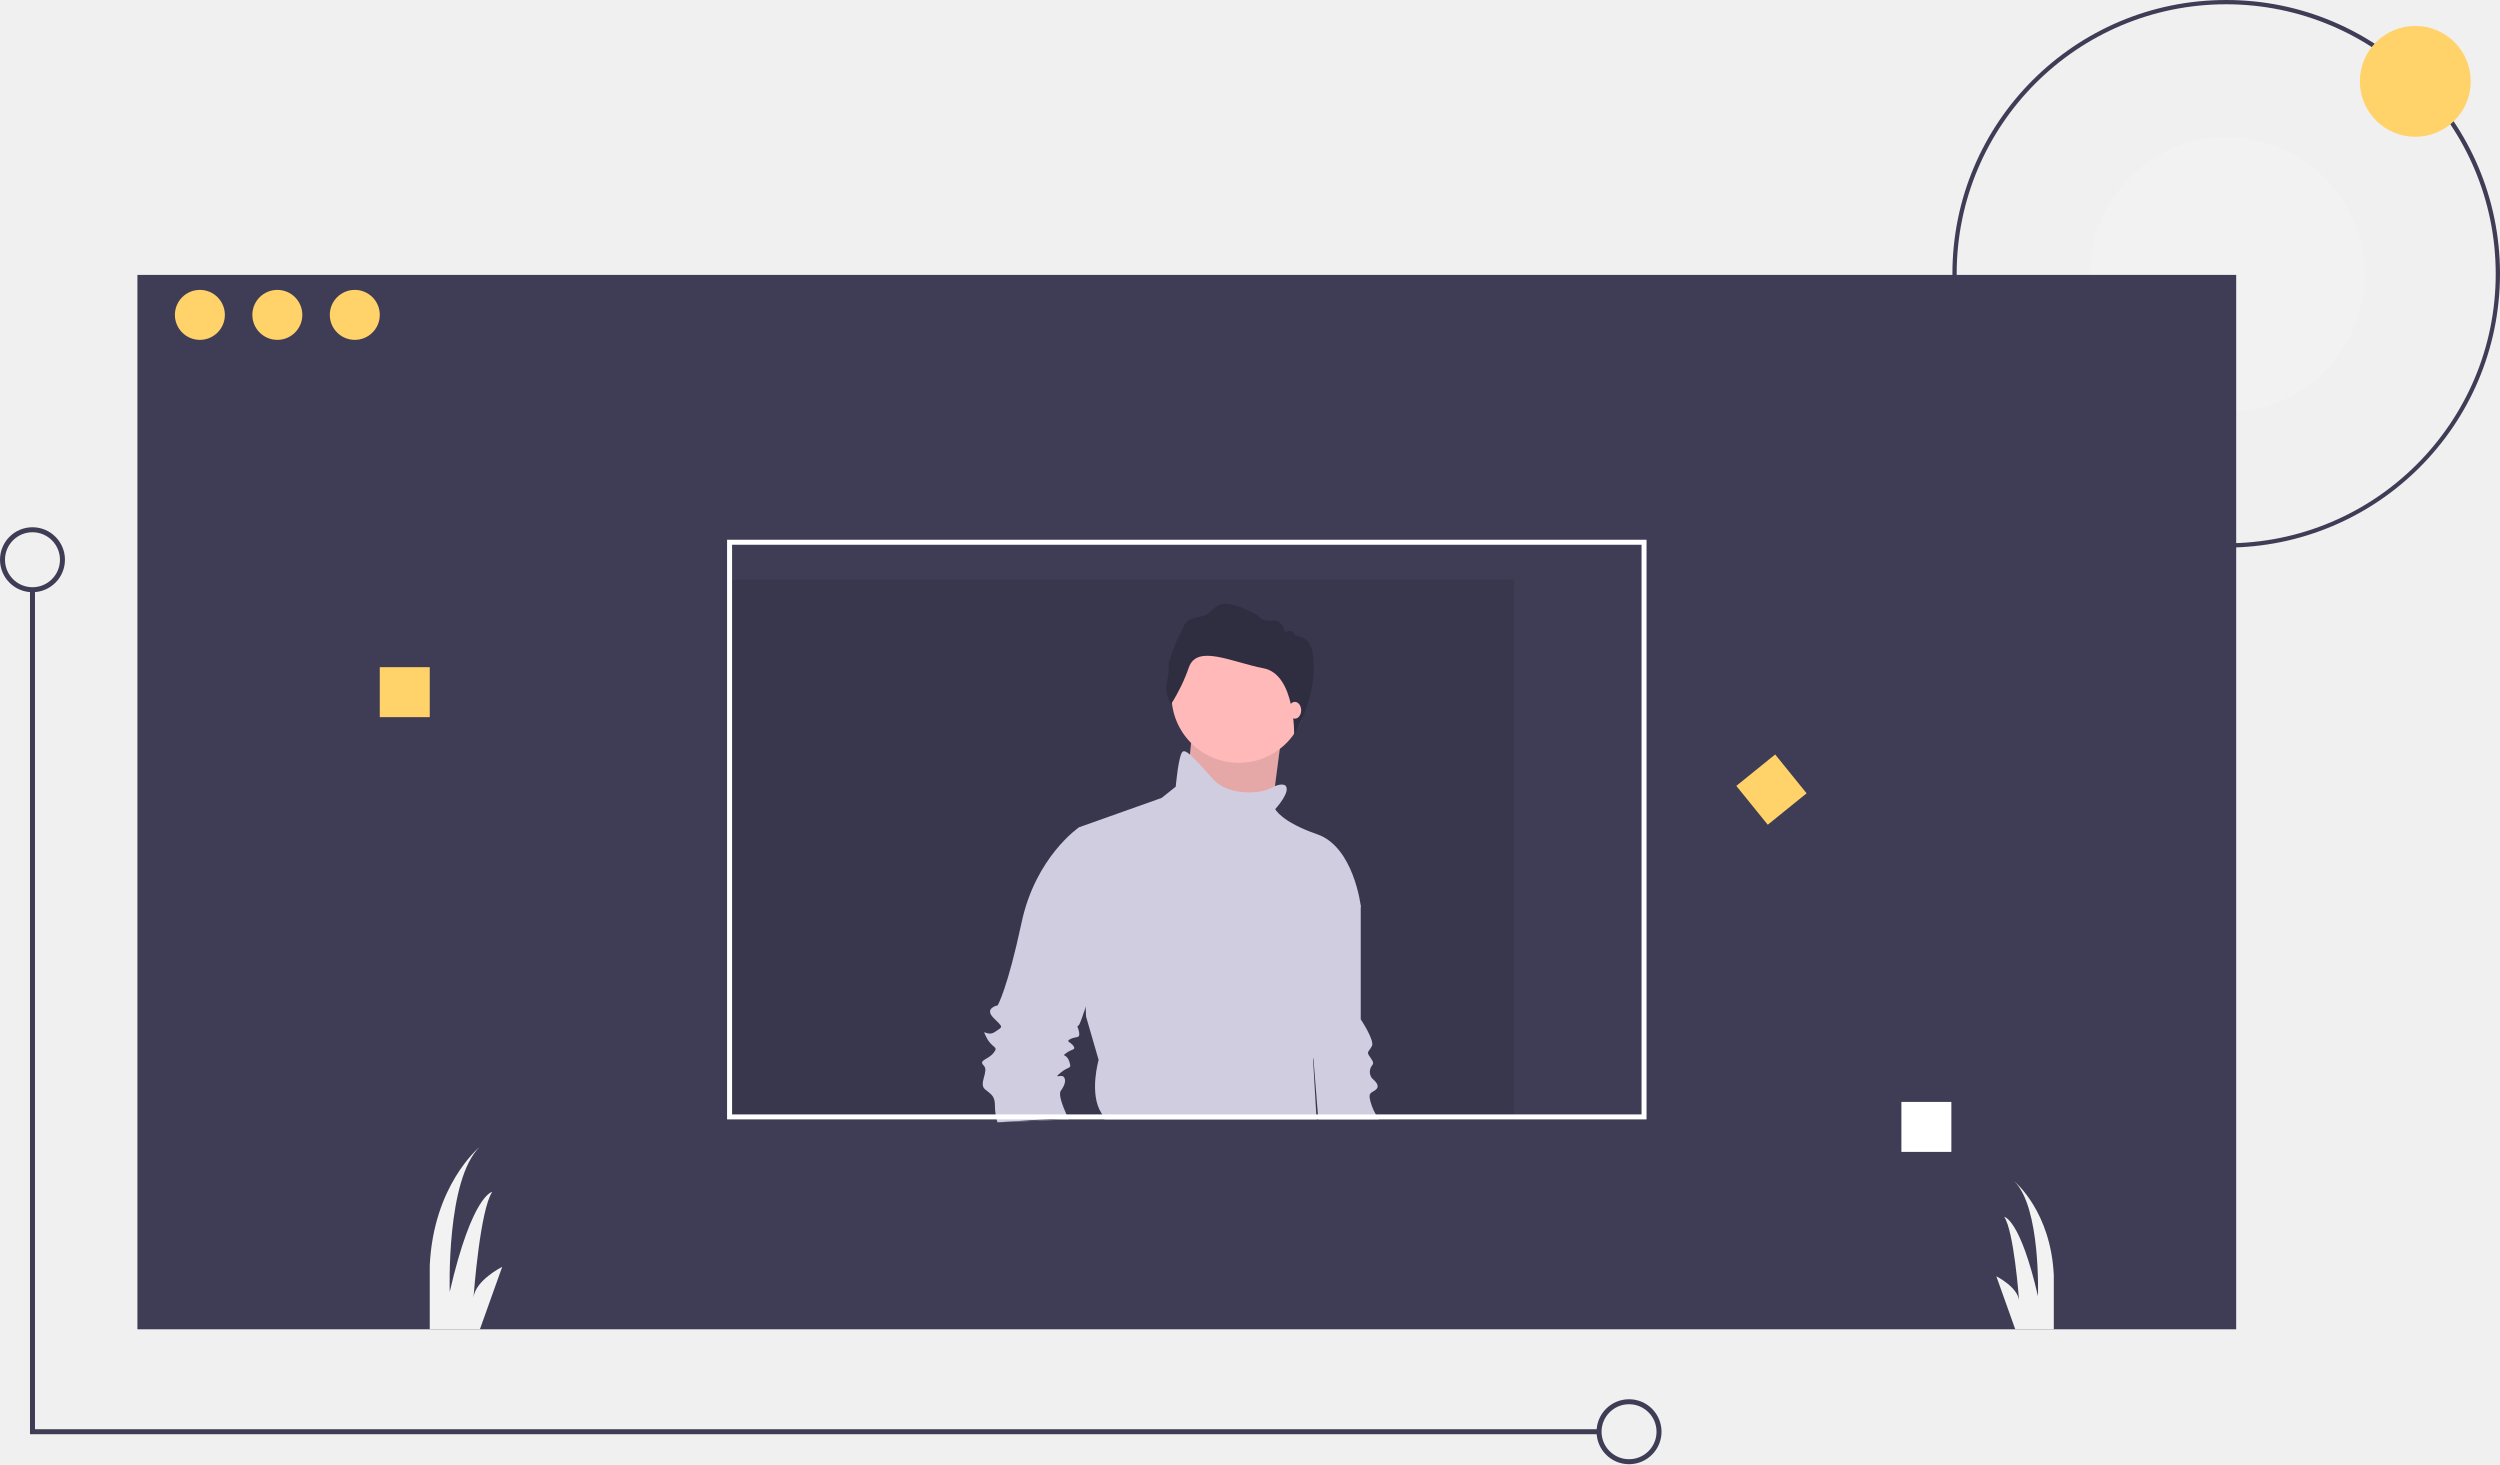
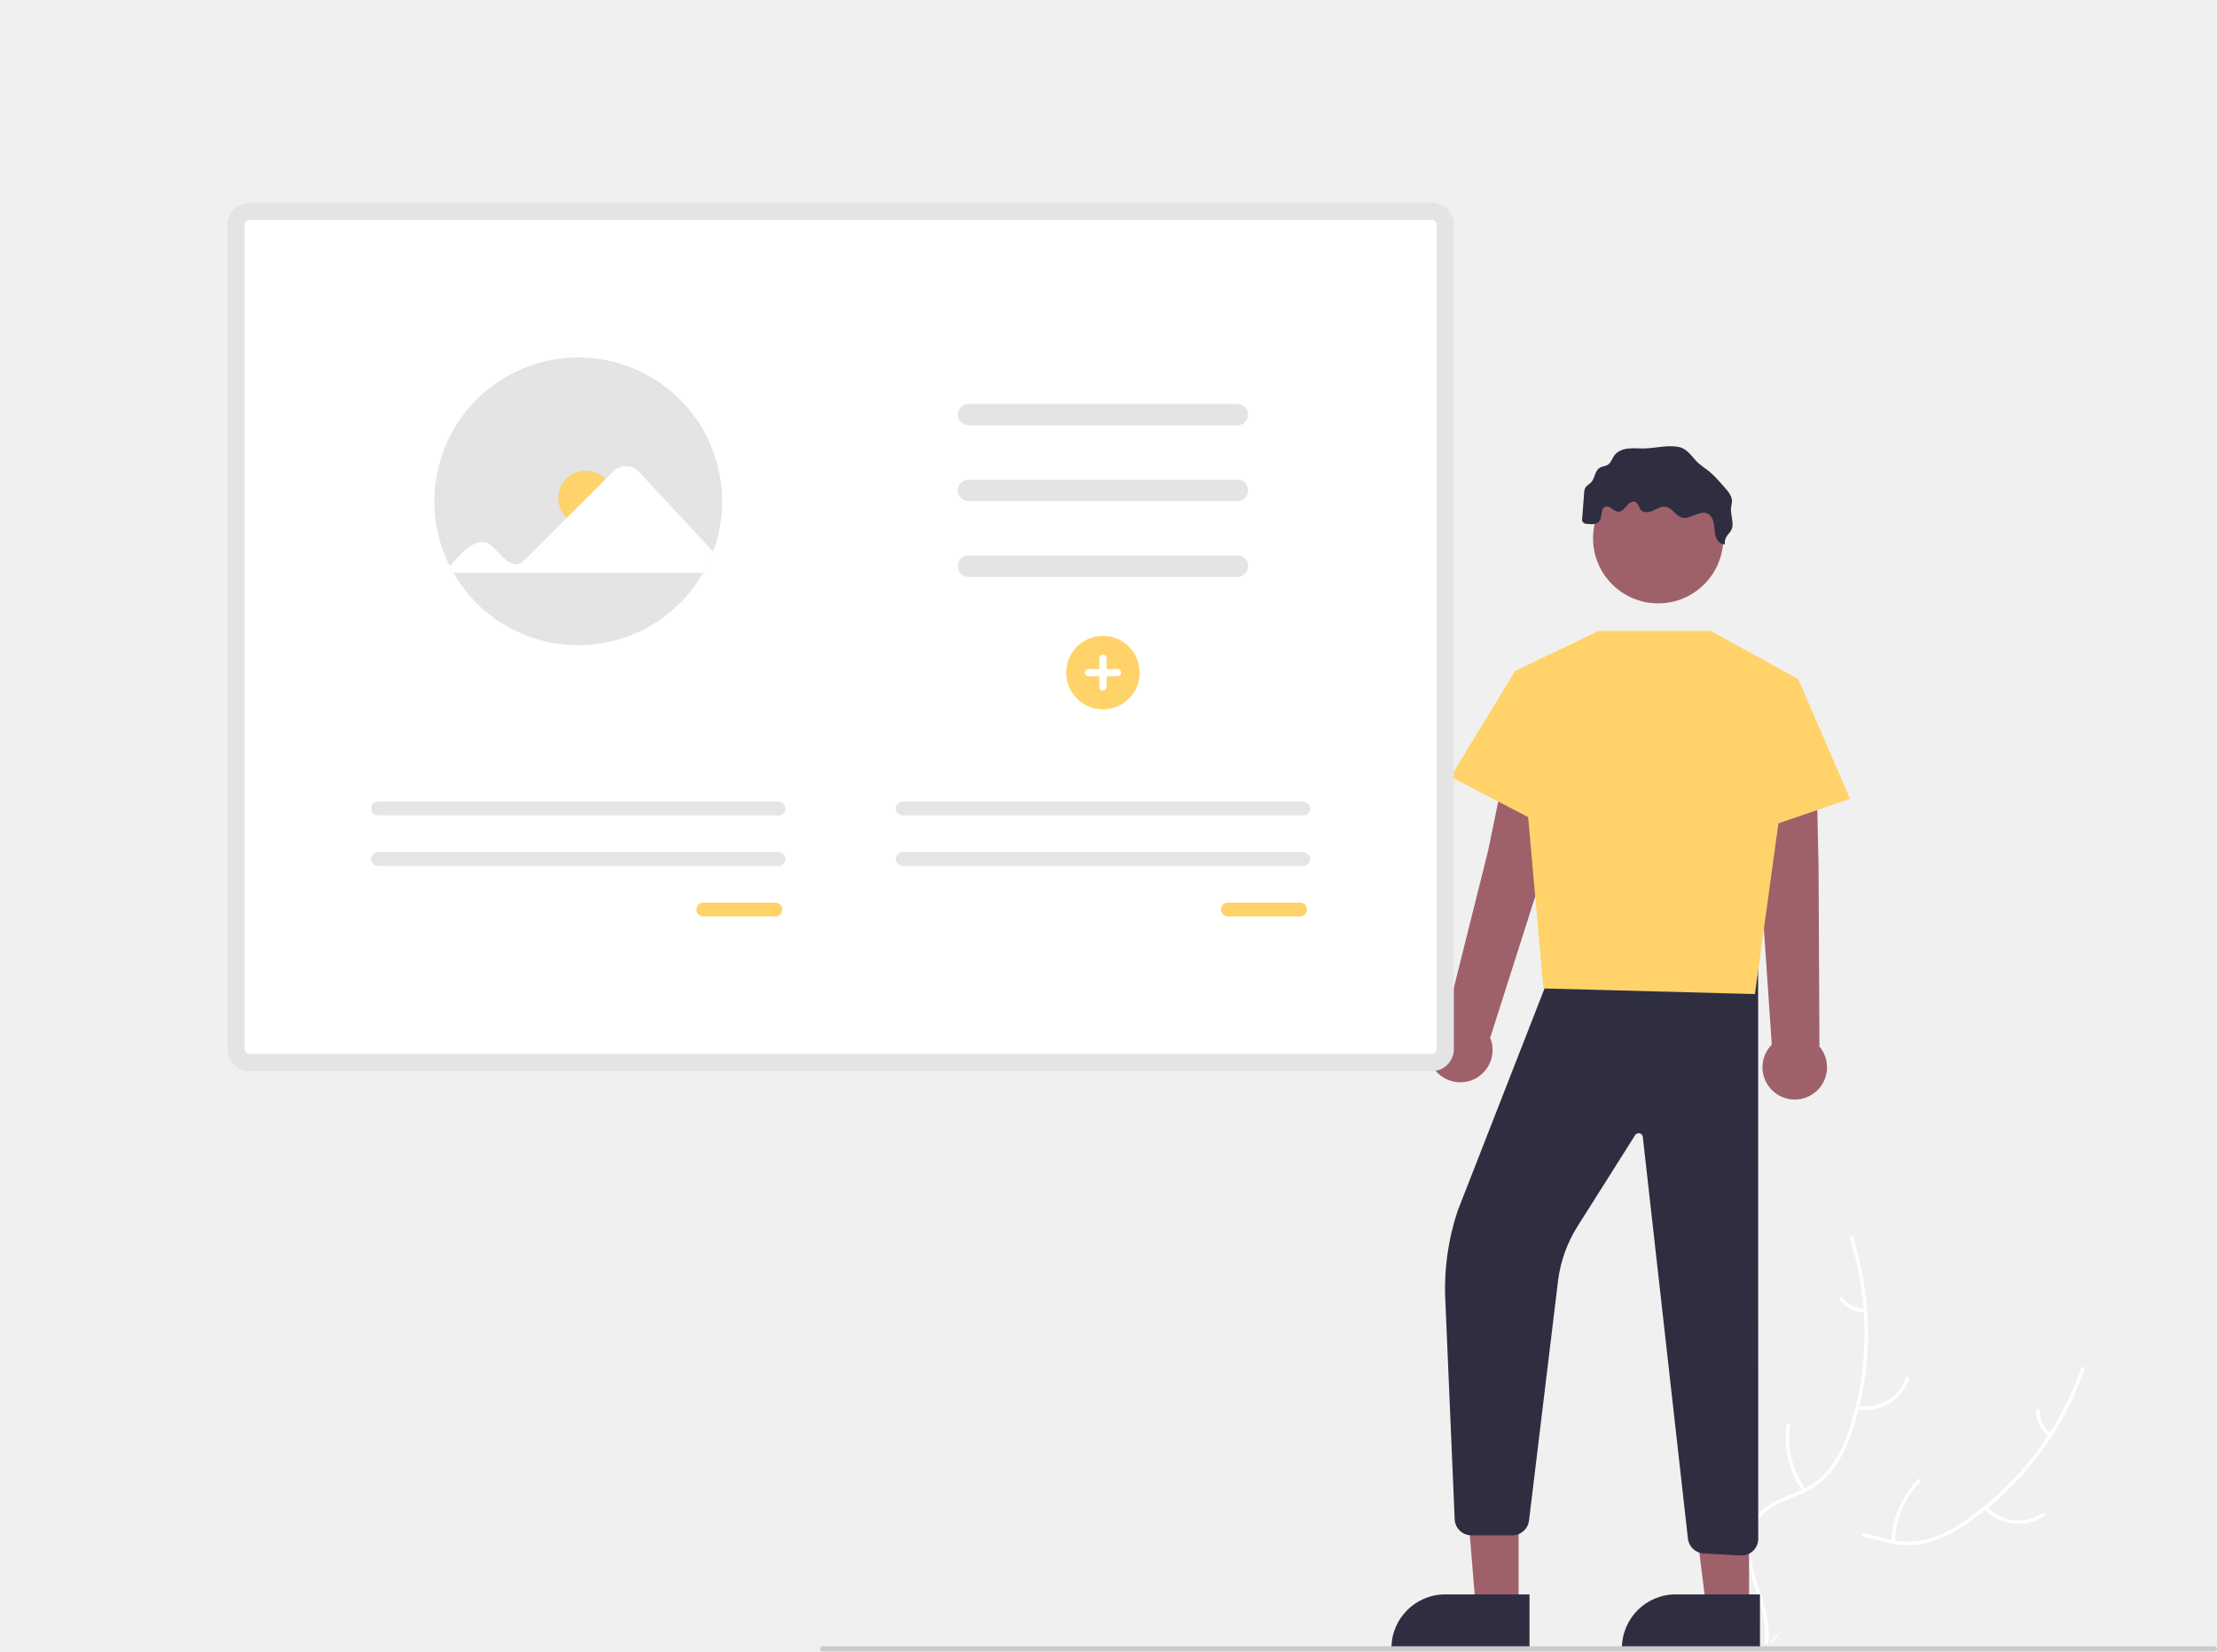
- <svg xmlns="http://www.w3.org/2000/svg" data-name="Layer 1" width="1168.75" height="684.517" viewBox="0 0 1168.75 684.517">
-   <path d="M1056.375,363.742a128,128,0,1,1,128-128A128.145,128.145,0,0,1,1056.375,363.742Zm0-254a126,126,0,1,0,126,126A126.143,126.143,0,0,0,1056.375,109.742Z" transform="translate(-15.625 -107.7417)" fill="#3f3d56" />
-   <circle cx="1041.179" cy="128.367" r="64.273" fill="#f2f2f2" />
-   <rect x="64.244" y="128.517" width="981.176" height="492.924" fill="#3f3d56" />
-   <rect x="339.908" y="271.021" width="367.941" height="252.303" opacity="0.1" />
-   <circle cx="1129.149" cy="38.028" r="25.917" fill="#ffd369" />
-   <circle cx="93.445" cy="147.206" r="11.681" fill="#ffd369" />
-   <circle cx="129.655" cy="147.206" r="11.681" fill="#ffd369" />
-   <circle cx="165.866" cy="147.206" r="11.681" fill="#ffd369" />
-   <rect x="177.546" y="311.903" width="23.361" height="23.361" fill="#ffd369" />
-   <rect x="888.899" y="515.147" width="23.361" height="23.361" fill="#fff" />
-   <rect x="832.104" y="465.199" width="23.361" height="23.361" transform="translate(-127.7592 529.1579) rotate(-38.97687)" fill="#ffd369" />
-   <polygon points="747.563 670.5 14.017 670.5 14.017 275.693 16.353 275.693 16.353 668.164 747.563 668.164 747.563 670.5" fill="#3f3d56" />
-   <path d="M777.205,792.258a15.185,15.185,0,1,1,15.185-15.185A15.202,15.202,0,0,1,777.205,792.258Zm0-28.034a12.849,12.849,0,1,0,12.849,12.849A12.863,12.863,0,0,0,777.205,764.225Z" transform="translate(-15.625 -107.7417)" fill="#3f3d56" />
-   <path d="M30.81,384.603a15.185,15.185,0,1,1,15.185-15.185A15.202,15.202,0,0,1,30.81,384.603Zm0-28.034a12.849,12.849,0,1,0,12.849,12.849A12.863,12.863,0,0,0,30.81,356.569Z" transform="translate(-15.625 -107.7417)" fill="#3f3d56" />
-   <path d="M250.407,699.981l-10.431,29.202H216.533V699.397c1.729-37.366,22.696-54.934,23.35-55.472-15.757,15.197-14.005,67.736-14.005,67.736,10.513-45.555,19.857-46.723,19.857-46.723-5.653,8.492-8.574,47.12-8.749,49.526C237.686,706.347,250.407,699.981,250.407,699.981Z" transform="translate(-15.625 -107.7417)" fill="#f2f2f2" />
-   <path d="M975.776,703.952v25.23H957.753l-8.842-24.775S958.991,709.454,959.552,715.89c-.14-1.986-2.453-32.542-6.938-39.27,0,0,7.417.923,15.757,37.051,0,0,1.378-41.665-11.108-53.719C957.788,660.383,974.41,674.307,975.776,703.952Z" transform="translate(-15.625 -107.7417)" fill="#f2f2f2" />
-   <path d="M660.34,631.06H631.93l-.19-2.33-2.07-25.97v-.01l-2.15-27,13.11-55.69,11.14,11.14V584.27s6.55,9.83,5.24,12.45-2.62,2.62-1.31,4.58c1.31,1.97,2.62,3.28,1.31,4.59a4.92,4.92,0,0,0,0,5.9c1.31,1.31,3.93,3.27,1.96,5.24-1.96,1.96-4.58.65-1.96,7.86a23.001,23.001,0,0,0,1.8,3.84A25.502,25.502,0,0,0,660.34,631.06Z" transform="translate(-15.625 -107.7417)" fill="#d0cde1" />
-   <polygon points="557.189 343.847 553.258 383.159 593.225 389.056 596.173 366.452 599.122 343.847 557.189 343.847" fill="#ffb9b9" />
-   <polygon points="557.189 343.847 553.258 383.159 593.225 389.056 596.173 366.452 599.122 343.847 557.189 343.847" opacity="0.1" />
-   <circle cx="579.138" cy="325.174" r="31.45" fill="#ffb9b9" />
-   <path d="M515.29,631.06c-.11-.23-.23-.47-.35-.73-.23-.49-.48-1.02-.75-1.6-1.74-3.88-3.87-9.4-2.64-11.05,1.97-2.62,2.62-5.24,1.31-6.55s-5.24,1.31-1.31-1.97c3.93-3.27,5.24-1.31,3.93-5.24s-3.93-1.96-1.31-3.93c2.62-1.96,4.59-1.31,3.28-3.27-1.31-1.97-3.93-1.97-1.31-3.28s4.59,0,3.93-3.28c-.66-3.27-1.31-1.96,0-3.27.34-.34,1.53-3.64,3.12-8.35,4.45-13.31,11.95-37.86,11.95-38.83,0-1.31-10.48-42.58-10.48-42.58l-4.59-2.63s-20.31,13.76-26.86,44.56c-6.56,30.79-11.14,38.66-11.14,38.66s-6.55,1.31-1.97,5.89c4.59,4.59,4.59,3.93.66,6.55s-6.55-2.62-3.93,2.62c2.62,5.25,5.89,3.94,3.27,7.21-2.62,3.28-7.2,3.28-4.58,5.9s-2.62,8.52.65,11.14c3.28,2.62,4.59,3.27,4.59,7.86a24.268,24.268,0,0,0,.31,3.84,19.597,19.597,0,0,0,.48,2.33c.15.61.3,1.07.4,1.36Z" transform="translate(-15.625 -107.7417)" fill="#d0cde1" />
-   <polygon points="499.665 523.318 502.335 523.318 502.475 522.388 499.315 522.588 487.825 523.318 466.325 524.678 499.665 523.318" fill="#3f3d56" />
-   <path d="M529.24,603.27l-5.89-20.31-.16-4.42-3.12-84.04,38.66-13.75L565.28,475.5s1.31-15.07,3.28-16.38c.71-.47,1.85.08,3.36,1.36,2.65,2.25,6.45,6.74,11.05,11.75,7.21,7.86,22.28,6.55,26.86,3.93a15.468,15.468,0,0,1,1.83-.91c3.29-1.36,4.72-.4,4.72-.4,3.28,2.62-4.58,11.14-4.58,11.14s2.62,5.89,19.65,11.79c17.04,5.9,20.32,33.42,20.32,33.42s-20.32,55.03-19.66,58.96c.56,3.37-1.76,10.59-2.44,12.59v.01c-.11.32-.18.51-.18.51l1.49,25.46.14,2.33H532.01a13.478,13.478,0,0,0-1.11-2.33c-.11-.18-.23-.37-.35-.56C524.66,618.99,529.24,603.27,529.24,603.27Z" transform="translate(-15.625 -107.7417)" fill="#d0cde1" />
-   <path d="M563.095,436.944s-3.266-4.899-2.01-10.174a30.837,30.837,0,0,0,.879-9.17s2.638-8.542,5.276-13.315,1.382-6.783,9.672-8.29,4.899-12.31,26.755-.628a6.41,6.41,0,0,0,6.657,2.512c4.522-.879,6.155,5.401,6.155,5.401s3.015-1.759,4.145.754,9.191-1.508,9.191,15.45-9.173,32.105-9.173,32.105.672-28.524-14.275-31.414-31.026-11.305-34.92-.502A82.35,82.35,0,0,1,563.095,436.944Z" transform="translate(-15.625 -107.7417)" fill="#2f2e41" />
-   <ellipse cx="605.346" cy="332.054" rx="2.948" ry="3.931" fill="#ffb9b9" />
-   <path d="M355.53,360.07V631.06H785.38V360.07ZM783.05,628.73H357.87V362.41H783.05Z" transform="translate(-15.625 -107.7417)" fill="#fff" />
+ <svg xmlns="http://www.w3.org/2000/svg" data-name="Layer 1" width="1031.023" height="768.039" viewBox="0 0 1031.023 768.039">
+   <path d="M1009.72,796.738c29.532-21.542,49.88-58.539,43.421-94.518a168.419,168.419,0,0,1-101.118,56.087c-15.153,2.327-32.249,3.338-42.496,14.74-6.376,7.095-8.717,17.097-8.362,26.63.355,9.533,3.138,18.787,5.899,27.918l-.437,2.341C943.034,826.665,980.188,818.28,1009.72,796.738Z" transform="translate(-84.48875 -65.98031)" fill="#f0f0f0" />
+   <path d="M1052.374,702.253a143.953,143.953,0,0,1-53.485,70.596,61.991,61.991,0,0,1-17.315,8.799,35.555,35.555,0,0,1-18.71.267c-5.763-1.361-11.5-3.42-17.493-3.357a21.77,21.77,0,0,0-16.057,7.692c-5.094,5.705-7.833,12.9-10.268,20.029-2.703,7.916-5.386,16.18-11.421,22.256-.731.736.454,1.828,1.184,1.093,10.5-10.57,10.869-26.66,18.926-38.705,3.759-5.621,9.235-10.142,16.193-10.688,6.084-.477,12.002,1.642,17.825,3.07a37.94,37.94,0,0,0,18.304.42,57.309,57.309,0,0,0,17.59-8.101,139.66,139.66,0,0,0,32.165-29.508,146.506,146.506,0,0,0,24.137-43.516c.34-.977-1.236-1.316-1.574-.346Z" transform="translate(-84.48875 -65.98031)" fill="#fff" />
+   <path d="M1007.204,767.739a21.598,21.598,0,0,0,27.759,3.401c.864-.573.014-1.942-.851-1.368a19.999,19.999,0,0,1-25.815-3.216c-.699-.766-1.788.423-1.093,1.184Z" transform="translate(-84.48875 -65.98031)" fill="#fff" />
+   <path d="M965.694,782.99a41.628,41.628,0,0,1,11.947-27.886c.729-.739-.456-1.831-1.184-1.093a43.299,43.299,0,0,0-12.373,29.043c-.03,1.038,1.58.968,1.61-.064Z" transform="translate(-84.48875 -65.98031)" fill="#fff" />
+   <path d="M1038.219,732.525a12.225,12.225,0,0,1-5.106-10.416c.043-1.037-1.567-.966-1.61.064a13.699,13.699,0,0,0,5.623,11.536.833.833,0,0,0,1.138-.046.81.81,0,0,0-.046-1.138Z" transform="translate(-84.48875 -65.98031)" fill="#fff" />
+   <path d="M945.328,641.439c-.045.647-.091,1.294-.148,1.948a161,161,0,0,1-4.068,25.798c-.148.658-.308,1.322-.475,1.974a169.729,169.729,0,0,1-26.242,56.712,164.829,164.829,0,0,1-16.047,19.227c-8.05,8.276-17.438,16.609-22.145,26.762a28.276,28.276,0,0,0-1.309,3.246l28.911,52.114c.125.085.239.178.364.264l1.059,2.134c.322-.288.65-.594.972-.882.188-.166.369-.344.556-.511.123-.115.246-.23.363-.326.041-.038.082-.077.111-.108.118-.096.217-.198.322-.288q2.757-2.556,5.488-5.159c.012-.007.012-.007.017-.025,13.838-13.259,26.691-27.791,36.929-43.811.308-.482.628-.97.923-1.476a157.284,157.284,0,0,0,11.885-22.749,139.047,139.047,0,0,0,4.77-13.236,115.626,115.626,0,0,0,4.916-35.816c-.501-24.166-8.724-47.903-25.834-64.535C946.21,642.272,945.778,641.858,945.328,641.439Z" transform="translate(-84.48875 -65.98031)" fill="#f0f0f0" />
+   <path d="M944.732,641.923a143.953,143.953,0,0,1-.201,88.568,61.991,61.991,0,0,1-8.527,17.451,35.555,35.555,0,0,1-14.778,11.478c-5.421,2.383-11.241,4.193-15.988,7.852a21.77,21.77,0,0,0-8.19,15.809c-.632,7.622,1.512,15.016,3.86,22.174,2.607,7.948,5.441,16.162,4.28,24.646-.141,1.028,1.463,1.186,1.603.16,2.02-14.762-7.373-27.831-8.192-42.299-.382-6.751,1.268-13.658,6.494-18.283,4.57-4.044,10.571-5.915,16.08-8.281a37.939,37.939,0,0,0,14.868-10.685,57.309,57.309,0,0,0,9.167-17.059,139.66,139.66,0,0,0,7.916-42.926,146.506,146.506,0,0,0-6.928-49.277c-.316-.985-1.779-.307-1.465.671Z" transform="translate(-84.48875 -65.98031)" fill="#fff" />
+   <path d="M948.094,721.406a21.598,21.598,0,0,0,24.212-13.998c.345-.978-1.158-1.559-1.503-.58a19.999,19.999,0,0,1-22.548,12.975c-1.019-.19-1.173,1.414-.16,1.603Z" transform="translate(-84.48875 -65.98031)" fill="#fff" />
+   <path d="M924.132,758.574a41.627,41.627,0,0,1-7.25-29.458c.137-1.028-1.466-1.187-1.603-.16a43.299,43.299,0,0,0,7.607,30.638c.601.847,1.844-.178,1.247-1.021Z" transform="translate(-84.48875 -65.98031)" fill="#fff" />
+   <path d="M951.656,674.616a12.225,12.225,0,0,1-10.348-5.243c-.59-.854-1.833.172-1.247,1.021a13.699,13.699,0,0,0,11.435,5.825.833.833,0,0,0,.881-.722.81.81,0,0,0-.722-.881Z" transform="translate(-84.48875 -65.98031)" fill="#fff" />
+   <path d="M554.388,111.639c3.717-3.298,7.615-6.479,11.588-9.455l1.459,1.946c-3.919,2.936-7.765,6.074-11.432,9.328Zm23.919-17.916c4.207-2.637,8.578-5.13,12.99-7.41l1.117,2.161c-4.353,2.249-8.665,4.708-12.815,7.309Zm26.549-13.717c4.577-1.903,9.297-3.642,14.029-5.169l.747,2.315c-4.67,1.506-9.327,3.222-13.843,5.1Zm28.992-6.812-.557-2.367c4.841-1.139,9.78-2.09,14.679-2.828l.362,2.406C643.498,71.132,638.625,72.07,633.848,73.194Zm29.147-4.383-.163-2.427c4.954-.332,9.982-.46,14.946-.381l-.038,2.433c-4.897-.078-9.858.048-14.745.376Zm29.47.472.24-2.42c4.942.491,9.927,1.196,14.815,2.096L707.08,71.352c-4.822-.888-9.739-1.584-14.615-2.068ZM783.629,389.781c3.885-2.976,7.696-6.154,11.329-9.447l1.634,1.802c-3.682,3.338-7.546,6.559-11.483,9.575ZM721.472,74.621l.636-2.348c4.79,1.299,9.589,2.815,14.263,4.505l-.827,2.287C730.932,77.398,726.198,75.902,721.472,74.621Zm83.997,295.363c3.344-3.577,6.583-7.339,9.624-11.18l1.907,1.51c-3.083,3.894-6.365,7.706-9.754,11.331ZM749.202,84.652l1.012-2.212c4.516,2.067,9.001,4.347,13.331,6.776l-1.19,2.121C758.083,88.94,753.658,86.691,749.202,84.652Zm74.567,262.22c2.718-4.078,5.298-8.319,7.671-12.604l2.128,1.179c-2.405,4.343-5.021,8.641-7.774,12.774ZM774.918,99.074l1.359-2.017c4.117,2.774,8.169,5.755,12.045,8.857l-1.52,1.899C782.978,104.752,778.979,101.812,774.918,99.074Zm63.136,222.005c2.015-4.467,3.869-9.072,5.511-13.688l2.292.815c-1.664,4.678-3.543,9.345-5.586,13.873Zm-40.126-203.583,1.671-1.768c3.61,3.413,7.119,7.015,10.43,10.707l-1.811,1.624C804.951,124.416,801.489,120.863,797.928,117.496ZM847.933,293.298c1.258-4.743,2.331-9.59,3.191-14.407l2.395.427c-.872,4.882-1.96,9.795-3.234,14.603Zm-30.335-153.865,1.939-1.469c2.997,3.957,5.864,8.086,8.521,12.274l-2.054,1.303C823.383,147.41,820.555,143.336,817.598,139.433ZM853.113,264.269c.458-4.876.717-9.834.769-14.736l2.432.026c-.052,4.968-.314,9.994-.779,14.937Zm-19.732-99.956,2.155-1.128c2.3,4.393,4.447,8.942,6.381,13.52l-2.241.946c-1.908-4.517-4.026-9.004-6.295-13.339Zm20.044,70.473c-.353-4.876-.916-9.807-1.673-14.657l2.404-.375c.767,4.915,1.338,9.914,1.696,14.856Zm-8.575-43.321,2.311-.76c1.548,4.709,2.926,9.563,4.087,14.383l-2.365.57c-1.146-4.76-2.506-9.545-4.033-14.193Z" transform="translate(-84.48875 -65.98031)" fill="#f0f0f0" />
+   <path d="M803.091,468.349l16.62-55.559-31.551-7.74-11.614,56.584-19.854,79.371a15.008,15.008,0,1,0,20.62,7.196l.306.102Z" transform="translate(-84.48875 -65.98031)" fill="#9e616a" />
+   <path d="M930.212,468.393l-1.31-57.977-32.401,2.359,6.389,57.409,5.572,81.626a15.008,15.008,0,1,0,21.834.491l.322.003Z" transform="translate(-84.48875 -65.98031)" fill="#9e616a" />
+   <polygon points="706.223 748.029 686.312 748.029 680.088 671.229 706.227 671.23 706.223 748.029" fill="#9e616a" />
+   <path d="M795.79,833.311l-64.201-.002v-.812a24.988,24.988,0,0,1,24.989-24.989h.002l39.212.002Z" transform="translate(-84.48875 -65.98031)" fill="#2f2e41" />
+   <polygon points="813.413 748.029 793.502 748.029 784.03 671.229 813.417 671.23 813.413 748.029" fill="#9e616a" />
+   <path d="M902.979,833.311l-64.201-.002v-.812a24.988,24.988,0,0,1,24.989-24.989h.002l39.212.002Z" transform="translate(-84.48875 -65.98031)" fill="#2f2e41" />
+   <path d="M894.37,789.436h-0c-.148,0-.296-.005-.445-.014l-17.138-.953a7.798,7.798,0,0,1-7.319-6.86L848.477,594.685a1.937,1.937,0,0,0-3.558-.791l-26.748,42.35a61.754,61.754,0,0,0-9.031,24.765L795.551,773.281a7.846,7.846,0,0,1-7.739,6.769H768.796a7.802,7.802,0,0,1-7.8-7.427l-4.343-101.735a114.109,114.109,0,0,1,5.742-41.823l40.94-104.777.238-.067,98.546-28.158.045,285.777a7.81,7.81,0,0,1-7.793,7.598Z" transform="translate(-84.48875 -65.98031)" fill="#2f2e41" />
+   <polygon points="795.712 293.494 743.328 293.494 704.628 312.056 717.773 459.712 816.13 462.321 836.284 315.842 795.712 293.494" fill="#ffd369" />
+   <polygon points="822.37 320.527 836.284 315.842 860.37 371.527 807.732 389.538 822.37 320.527" fill="#ffd369" />
+   <polygon points="724.37 318.527 704.628 312.056 674.63 361.275 724.37 387.157 724.37 318.527" fill="#ffd369" />
+   <circle cx="771.136" cy="250.333" r="30.288" fill="#9e616a" />
+   <path d="M864.774,273.775c-5.149-.844-10.273.598-15.398.765-2.521.082-5.052-.231-7.56.029s-5.103,1.204-6.587,3.243c-1.038,1.426-1.516,3.341-2.998,4.298-1.156.746-2.678.724-3.842,1.457-2.242,1.411-2.155,4.814-3.957,6.755-.857.923-2.118,1.482-2.727,2.585a5.599,5.599,0,0,0-.513,2.314l-.874,11.596a2.098,2.098,0,0,0,2.184,2.801c2.094.285,4.641.387,5.857-1.34,1.439-2.044.348-5.838,2.719-6.627,2.101-.699,3.796,2.248,6.01,2.31,1.668.046,2.861-1.51,3.94-2.783s2.865-2.481,4.291-1.613c1.19.724,1.286,2.431,2.182,3.497,1.355,1.609,3.938,1.207,5.854.339s3.901-2.093,5.962-1.674c2.88.586,4.366,4.078,7.183,4.915,4.035,1.2,8.375-3.615,12.155-1.763,1.772.868,2.617,2.932,2.918,4.882s.217,3.973.836,5.847,2.235,3.64,4.206,3.559a5.903,5.903,0,0,1,.933-3.844c.585-.886,1.405-1.605,1.935-2.525,1.834-3.181-.394-7.188.048-10.834.111-.919.396-1.817.422-2.742.07-2.494-1.693-4.617-3.355-6.478l-1.953-2.187a45.042,45.042,0,0,0-5.711-5.673,57.324,57.324,0,0,1-4.738-3.625C871.153,278.324,869.266,274.511,864.774,273.775Z" transform="translate(-84.48875 -65.98031)" fill="#2f2e41" />
+   <path d="M194.206,553.878V170.554A6.298,6.298,0,0,1,200.497,164.263H750.328a6.298,6.298,0,0,1,6.291,6.291V553.878a6.298,6.298,0,0,1-6.291,6.291H200.497A6.298,6.298,0,0,1,194.206,553.878Z" transform="translate(-84.48875 -65.98031)" fill="#fff" />
+   <path d="M200.497,564.169a10.316,10.316,0,0,1-10.291-10.287V170.554a10.316,10.316,0,0,1,10.286-10.291H750.328a10.316,10.316,0,0,1,10.291,10.287V553.878a10.316,10.316,0,0,1-10.286,10.291Zm-2.291-10.295a2.302,2.302,0,0,0,2.295,2.295H750.328a2.301,2.301,0,0,0,2.291-2.295V170.554a2.301,2.301,0,0,0-2.295-2.291H200.497a2.301,2.301,0,0,0-2.291,2.295Z" transform="translate(-84.48875 -65.98031)" fill="#e4e4e4" />
+   <path id="bace2d87-5197-4941-a2a9-430573aeaafe-193" data-name="feda1070-6288-4949-b833-330f4749d65f" d="M660.019,253.799a4.988,4.988,0,0,1,0,9.975H534.969a4.988,4.988,0,1,1-.164-9.975q.082-.001.164,0Z" transform="translate(-84.48875 -65.98031)" fill="#e4e4e4" />
+   <path id="ba69297a-a537-49da-8190-55cdd7d824eb-194" data-name="feda1070-6288-4949-b833-330f4749d65f" d="M660.019,289.054a4.988,4.988,0,0,1,0,9.975H534.969a4.988,4.988,0,1,1-.164-9.975q.082-.001.164,0Z" transform="translate(-84.48875 -65.98031)" fill="#e4e4e4" />
+   <path id="e3ca5171-b1a6-4df2-b5f4-d6c1a2a8204f-195" data-name="feda1070-6288-4949-b833-330f4749d65f" d="M660.019,324.31a4.988,4.988,0,0,1,0,9.975H534.969a4.988,4.988,0,1,1-.164-9.975q.082-.001.164,0Z" transform="translate(-84.48875 -65.98031)" fill="#e4e4e4" />
+   <path d="M580.336,378.811a17.076,17.076,0,1,1,17.076,17.076A17.076,17.076,0,0,1,580.336,378.811Z" transform="translate(-84.48875 -65.98031)" fill="#ffd369" />
+   <path d="M590.674,377.127h5.053v-5.053a1.685,1.685,0,0,1,3.369-.006v5.059h5.053a1.684,1.684,0,0,1,0,3.369h-5.053v5.053a1.685,1.685,0,0,1-3.369,0v-5.053h-5.053a1.684,1.684,0,1,1-.006-3.369h.006Z" transform="translate(-84.48875 -65.98031)" fill="#fff" />
+   <path d="M420.33,299.155a66.629,66.629,0,0,1-4.2,23.364,64.801,64.801,0,0,1-4.641,9.895,66.938,66.938,0,0,1-116.155,0q-.89-1.543-1.688-3.131a66.924,66.924,0,1,1,126.683-30.128Z" transform="translate(-84.48875 -65.98031)" fill="#e4e4e4" />
+   <circle cx="272.402" cy="231.678" r="12.793" fill="#ffd369" />
+   <path d="M293.647,329.283c5.637-6.092,13.172-15.763,20.239-8.775,3.547,3.296,9.098,11.464,14.411,6.125L369.791,285.139a8.238,8.238,0,0,1,11.781.211l34.558,37.169a64.82,64.82,0,0,1-4.641,9.895H295.335Z" transform="translate(-84.48875 -65.98031)" fill="#fff" />
+   <path id="b7942184-1937-424d-bfb8-0f5cbccd1754-196" data-name="Path 680" d="M411.521,485.799a3.199,3.199,0,1,0,0,6.399H445.095a3.199,3.199,0,1,0,0-6.399Z" transform="translate(-84.48875 -65.98031)" fill="#ffd369" />
+   <path id="fb1c7c97-2f14-459a-90b9-db1c1611151d-197" data-name="Path 680" d="M260.261,438.806a3.199,3.199,0,0,0,0,6.399H446.564a3.199,3.199,0,0,0,0-6.399Z" transform="translate(-84.48875 -65.98031)" fill="#e5e5e5" />
+   <path id="a8d81b82-d579-4ad6-943a-4e62cbc3ee6d-198" data-name="Path 680" d="M260.261,462.303a3.199,3.199,0,0,0,0,6.399H446.564a3.199,3.199,0,0,0,0-6.399Z" transform="translate(-84.48875 -65.98031)" fill="#e5e5e5" />
+   <path id="ad508716-dd53-4b89-baf2-189976f7f922-199" data-name="Path 680" d="M655.521,485.799a3.199,3.199,0,1,0,0,6.399H689.095a3.199,3.199,0,1,0,0-6.399Z" transform="translate(-84.48875 -65.98031)" fill="#ffd369" />
+   <path id="a72d9b4a-b989-4cba-a906-09fc03867249-200" data-name="Path 680" d="M504.261,438.806a3.199,3.199,0,0,0,0,6.399H690.564a3.199,3.199,0,0,0,0-6.399Z" transform="translate(-84.48875 -65.98031)" fill="#e5e5e5" />
+   <path id="bffef029-080d-4bbe-bc48-e2786c2c075f-201" data-name="Path 680" d="M504.261,462.303a3.199,3.199,0,0,0,0,6.399H690.564a3.199,3.199,0,0,0,0-6.399Z" transform="translate(-84.48875 -65.98031)" fill="#e5e5e5" />
+   <path d="M416.393,616.632c-2.781,4.118-5.768,8.168-8.876,12.036l-1.896-1.523c3.067-3.817,6.013-7.812,8.757-11.875ZM397.672,639.927c-3.42,3.599-7.035,7.099-10.743,10.404l-1.619-1.816c3.658-3.26,7.224-6.712,10.598-10.263Zm-22.31,19.881c-3.961,2.98-8.101,5.837-12.306,8.492l-1.299-2.057c4.15-2.619,8.234-5.438,12.142-8.378Zm-26.392,13.799,1.128,2.155c-4.407,2.305-8.954,4.453-13.516,6.385l-.948-2.24C340.135,678.001,344.622,675.882,348.97,673.607Zm-27.145,11.484.76,2.31c-4.716,1.552-9.555,2.925-14.383,4.081l-.567-2.366c4.763-1.14,9.537-2.495,14.189-4.026Zm-28.664,6.862.368,2.404c-4.909.752-9.913,1.307-14.871,1.649l-.168-2.427c4.892-.338,9.827-.885,14.671-1.626ZM125.254,404.139c-3.024,3.847-5.927,7.873-8.628,11.964l-2.03-1.34c2.738-4.148,5.68-8.228,8.745-12.127ZM263.737,693.987l-.033,2.432c-4.963-.068-9.988-.345-14.935-.822l.233-2.421C253.884,693.646,258.841,693.92,263.737,693.987Zm-154.722-265.247c-2.351,4.295-4.554,8.743-6.545,13.22l-2.223-.989c2.019-4.537,4.252-9.045,6.635-13.398ZM234.385,691.158l-.431,2.394c-4.888-.881-9.798-1.975-14.596-3.252l.626-2.35c4.734,1.26,9.579,2.34,14.402,3.208ZM97.029,455.673c-1.619,4.626-3.066,9.374-4.301,14.114l-2.354-.613c1.251-4.804,2.717-9.617,4.358-14.304Zm108.864,227.901-.816,2.291c-4.677-1.665-9.343-3.545-13.868-5.588l1.001-2.217C196.675,680.075,201.279,681.931,205.893,683.574ZM89.597,484.206c-.843,4.827-1.495,9.749-1.939,14.627l-2.423-.22c.45-4.945,1.111-9.932,1.965-14.825Zm89.431,187.239-1.179,2.127c-4.344-2.409-8.638-5.027-12.762-7.781l1.351-2.023C170.506,666.485,174.742,669.067,179.028,671.444Zm-92.101-157.874c-.04,4.907.123,9.869.487,14.748l-2.426.181c-.368-4.946-.534-9.975-.494-14.949ZM154.526,655.08l-1.513,1.904c-3.886-3.088-7.688-6.376-11.302-9.773l1.666-1.772C146.941,648.79,150.693,652.034,154.526,655.08ZM89.119,542.976c.767,4.837,1.748,9.704,2.915,14.465l-2.362.579c-1.183-4.825-2.178-9.759-2.955-14.662Zm43.939,91.924-1.807,1.628c-3.319-3.684-6.528-7.557-9.539-11.512l1.936-1.473C126.618,627.444,129.784,631.265,133.059,634.9Zm-36.919-63.286c1.553,4.636,3.323,9.273,5.261,13.782l-2.235.96c-1.964-4.57-3.758-9.271-5.332-13.969Zm19.066,39.834-2.05,1.31c-2.669-4.177-5.209-8.537-7.531-12.917l2.149-1.14C110.066,603.027,112.572,607.325,115.206,611.448Z" transform="translate(-84.48875 -65.98031)" fill="#f0f0f0" />
+   <path d="M1114.321,834.02h-647.294a1.191,1.191,0,0,1,0-2.381h647.294a1.191,1.191,0,0,1,0,2.381Z" transform="translate(-84.48875 -65.98031)" fill="#cacaca" />
</svg>
